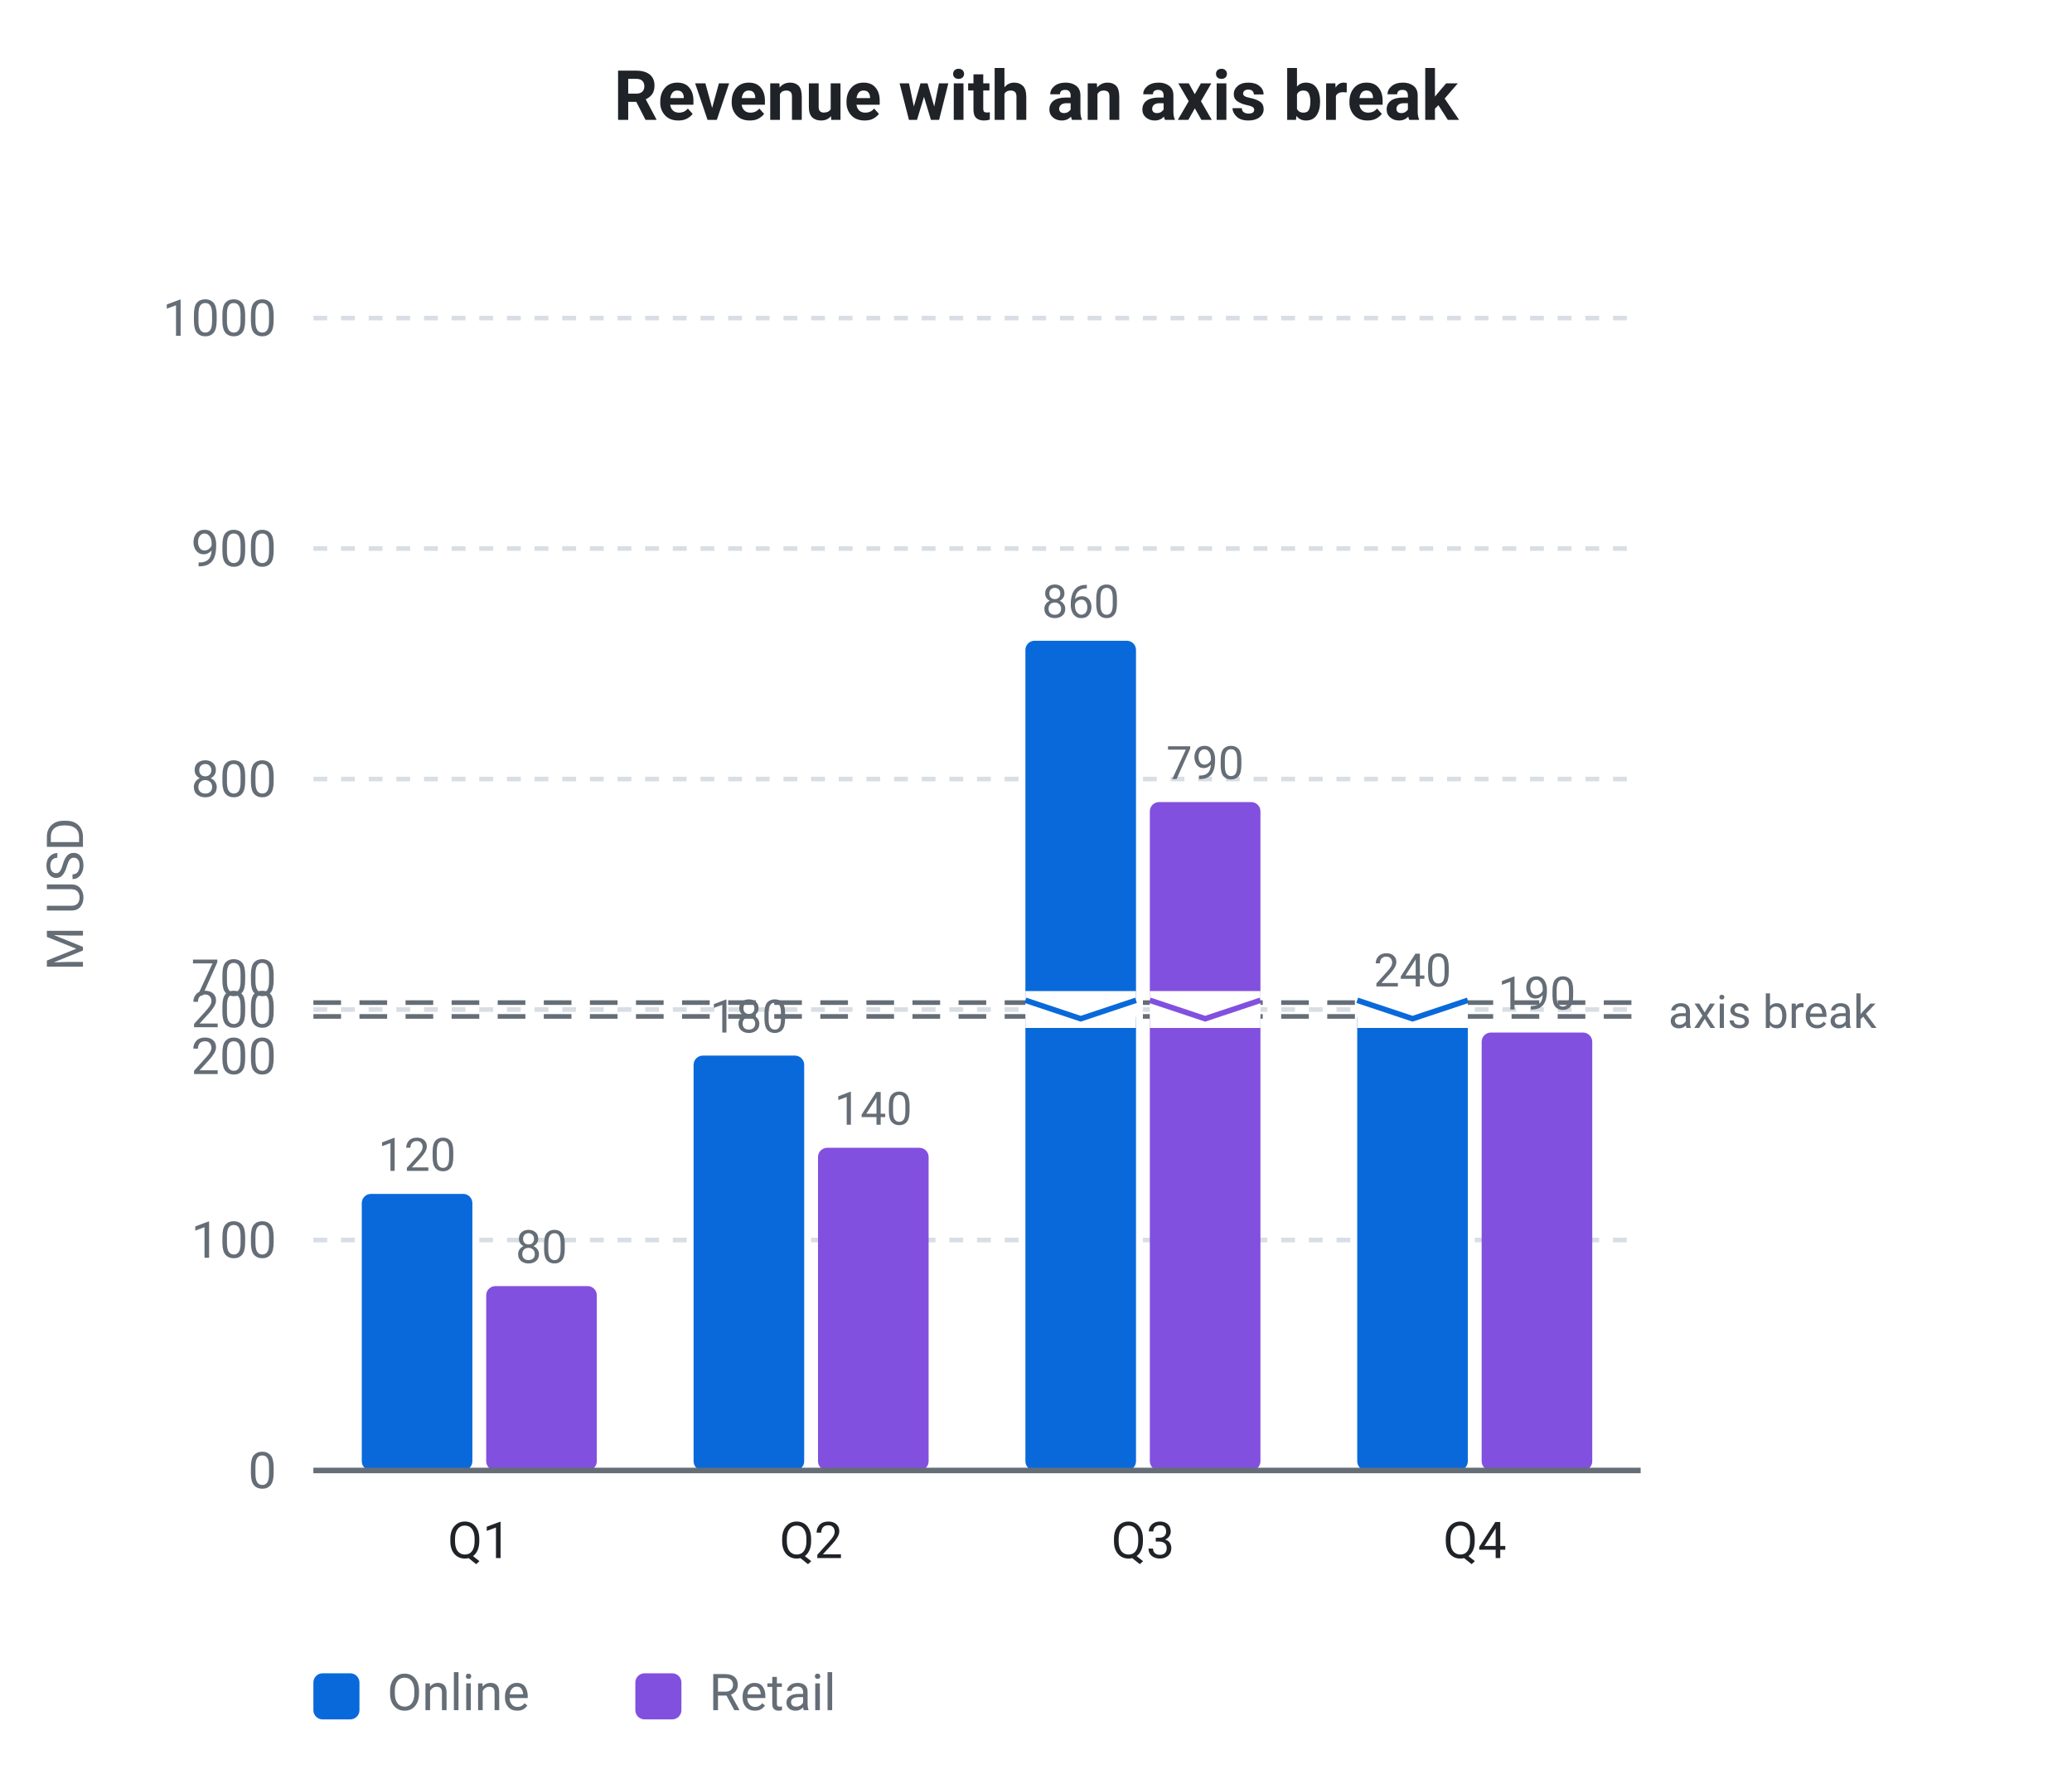
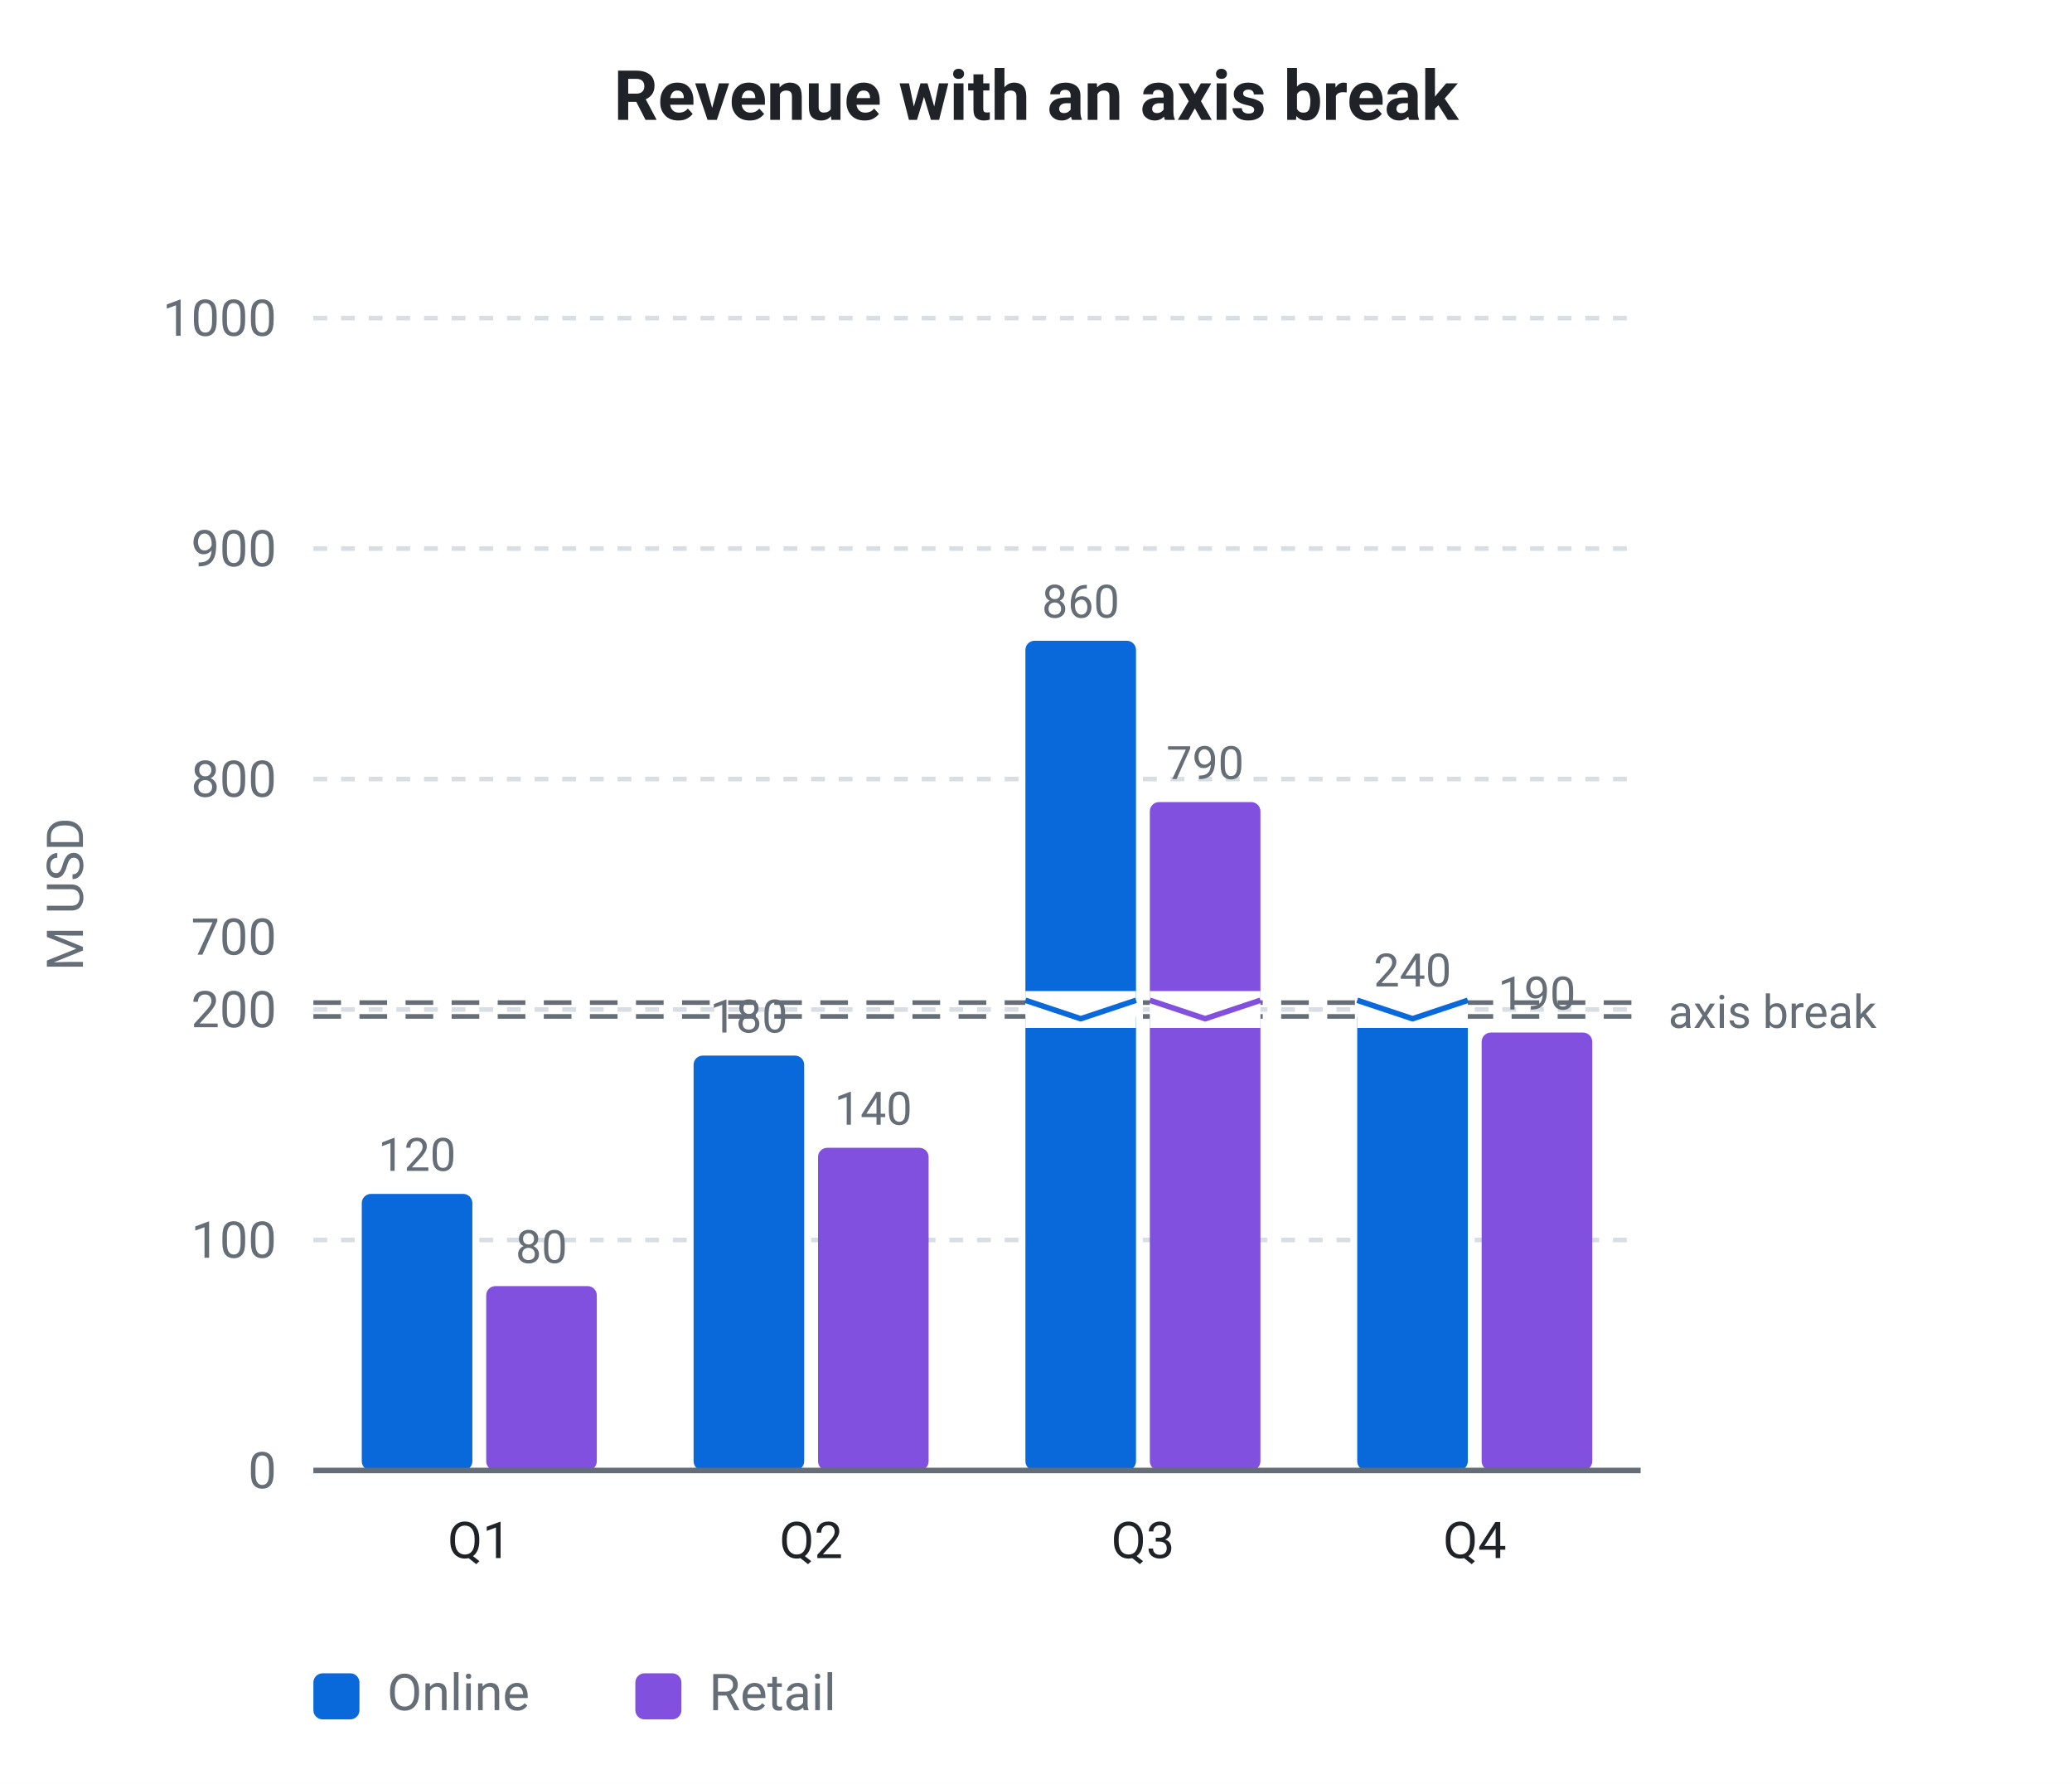
<svg xmlns="http://www.w3.org/2000/svg" viewBox="0 0 449.6 387" width="449.6" height="387" role="img" font-family="system-ui, -apple-system, &quot;Segoe UI&quot;, Roboto, sans-serif">
  <rect data-bg="canvas" x="0" y="0" width="449.6" height="387" fill="#ffffff" />
  <text x="224.8" y="26" fill="#1f2328" font-size="15" text-anchor="middle" font-weight="600">Revenue with an axis break</text>
  <line x1="68" y1="319" x2="356" y2="319" stroke="#d8dee4" stroke-width="1" stroke-dasharray="3 3" />
  <text x="60" y="322.85" fill="#656d76" font-size="11" text-anchor="end">0</text>
  <line x1="68" y1="269" x2="356" y2="269" stroke="#d8dee4" stroke-width="1" stroke-dasharray="3 3" />
  <text x="60" y="272.85" fill="#656d76" font-size="11" text-anchor="end">100</text>
  <line x1="68" y1="219" x2="356" y2="219" stroke="#d8dee4" stroke-width="1" stroke-dasharray="3 3" />
  <text x="60" y="222.85" fill="#656d76" font-size="11" text-anchor="end">200</text>
  <line x1="68" y1="169" x2="356" y2="169" stroke="#d8dee4" stroke-width="1" stroke-dasharray="3 3" />
  <text x="60" y="172.85" fill="#656d76" font-size="11" text-anchor="end">800</text>
  <line x1="68" y1="119" x2="356" y2="119" stroke="#d8dee4" stroke-width="1" stroke-dasharray="3 3" />
  <text x="60" y="122.85" fill="#656d76" font-size="11" text-anchor="end">900</text>
  <line x1="68" y1="69" x2="356" y2="69" stroke="#d8dee4" stroke-width="1" stroke-dasharray="3 3" />
  <text x="60" y="72.85" fill="#656d76" font-size="11" text-anchor="end">1000</text>
  <text x="18" y="194" fill="#656d76" font-size="11" text-anchor="middle" transform="rotate(-90 18 194)">M USD</text>
  <line x1="68" y1="217.5" x2="356" y2="217.5" stroke="#656d76" stroke-width="1" stroke-dasharray="6 4" data-break="1" />
  <line x1="68" y1="220.5" x2="356" y2="220.5" stroke="#656d76" stroke-width="1" stroke-dasharray="6 4" data-break="1" />
  <rect x="78.5" y="259" width="24" height="60" fill="#0969da" rx="2" data-bar="0-0" />
  <text x="90.5" y="254" fill="#656d76" font-size="10" text-anchor="middle">120</text>
  <rect x="105.5" y="279" width="24" height="40" fill="#8250df" rx="2" data-bar="0-1" />
  <text x="117.5" y="274" fill="#656d76" font-size="10" text-anchor="middle">80</text>
  <text x="104" y="338" fill="#1f2328" font-size="11" text-anchor="middle">Q1</text>
  <rect x="150.5" y="229" width="24" height="90" fill="#0969da" rx="2" data-bar="1-0" />
  <text x="162.5" y="224" fill="#656d76" font-size="10" text-anchor="middle">180</text>
  <rect x="177.5" y="249" width="24" height="70" fill="#8250df" rx="2" data-bar="1-1" />
  <text x="189.5" y="244" fill="#656d76" font-size="10" text-anchor="middle">140</text>
  <text x="176" y="338" fill="#1f2328" font-size="11" text-anchor="middle">Q2</text>
  <rect x="222.5" y="219" width="24" height="100" fill="#0969da" rx="2" data-bar="2-0" />
  <rect x="222.5" y="139" width="24" height="80" fill="#0969da" rx="2" data-bar="2-0" />
  <rect x="222.5" y="215" width="24" height="8" fill="#ffffff" data-break-gap="1" />
  <path d="M222.5 217 L234.5 221 L246.5 217" fill="none" stroke="#0969da" stroke-width="1.2" data-break-zigzag="1" />
  <text x="234.5" y="134" fill="#656d76" font-size="10" text-anchor="middle">860</text>
  <rect x="249.5" y="219" width="24" height="100" fill="#8250df" rx="2" data-bar="2-1" />
  <rect x="249.5" y="174" width="24" height="45" fill="#8250df" rx="2" data-bar="2-1" />
  <rect x="249.5" y="215" width="24" height="8" fill="#ffffff" data-break-gap="1" />
  <path d="M249.5 217 L261.5 221 L273.5 217" fill="none" stroke="#8250df" stroke-width="1.2" data-break-zigzag="1" />
  <text x="261.5" y="169" fill="#656d76" font-size="10" text-anchor="middle">790</text>
  <text x="248" y="338" fill="#1f2328" font-size="11" text-anchor="middle">Q3</text>
  <rect x="294.5" y="219" width="24" height="100" fill="#0969da" rx="2" data-bar="3-0" />
  <rect x="294.5" y="215" width="24" height="8" fill="#ffffff" data-break-gap="1" />
  <path d="M294.5 217 L306.5 221 L318.5 217" fill="none" stroke="#0969da" stroke-width="1.2" data-break-zigzag="1" />
  <text x="306.5" y="214" fill="#656d76" font-size="10" text-anchor="middle">240</text>
  <rect x="321.5" y="224" width="24" height="95" fill="#8250df" rx="2" data-bar="3-1" />
  <text x="333.5" y="219" fill="#656d76" font-size="10" text-anchor="middle">190</text>
  <text x="320" y="338" fill="#1f2328" font-size="11" text-anchor="middle">Q4</text>
  <line x1="68" y1="319" x2="356" y2="319" stroke="#656d76" stroke-width="1.2" />
-   <text x="60" y="233" fill="#656d76" font-size="11" text-anchor="end" data-break-edge="after">200</text>
-   <text x="60" y="216" fill="#656d76" font-size="11" text-anchor="end" data-break-edge="before">700</text>
+   <text x="60" y="207.1" fill="#656d76" font-size="11" text-anchor="end" data-break-edge="before">700</text>
  <rect x="360" y="211" width="53.6" height="16" fill="#ffffff" data-break-text-bg="1" />
  <text x="362" y="223" fill="#656d76" font-size="10" text-anchor="start" data-break-label="1">axis break</text>
  <rect x="68" y="363" width="10" height="10" fill="#0969da" rx="2" />
  <text x="84" y="371" fill="#656d76" font-size="11" text-anchor="start">Online</text>
  <rect x="137.86" y="363" width="10" height="10" fill="#8250df" rx="2" />
  <text x="153.86" y="371" fill="#656d76" font-size="11" text-anchor="start">Retail</text>
</svg>
